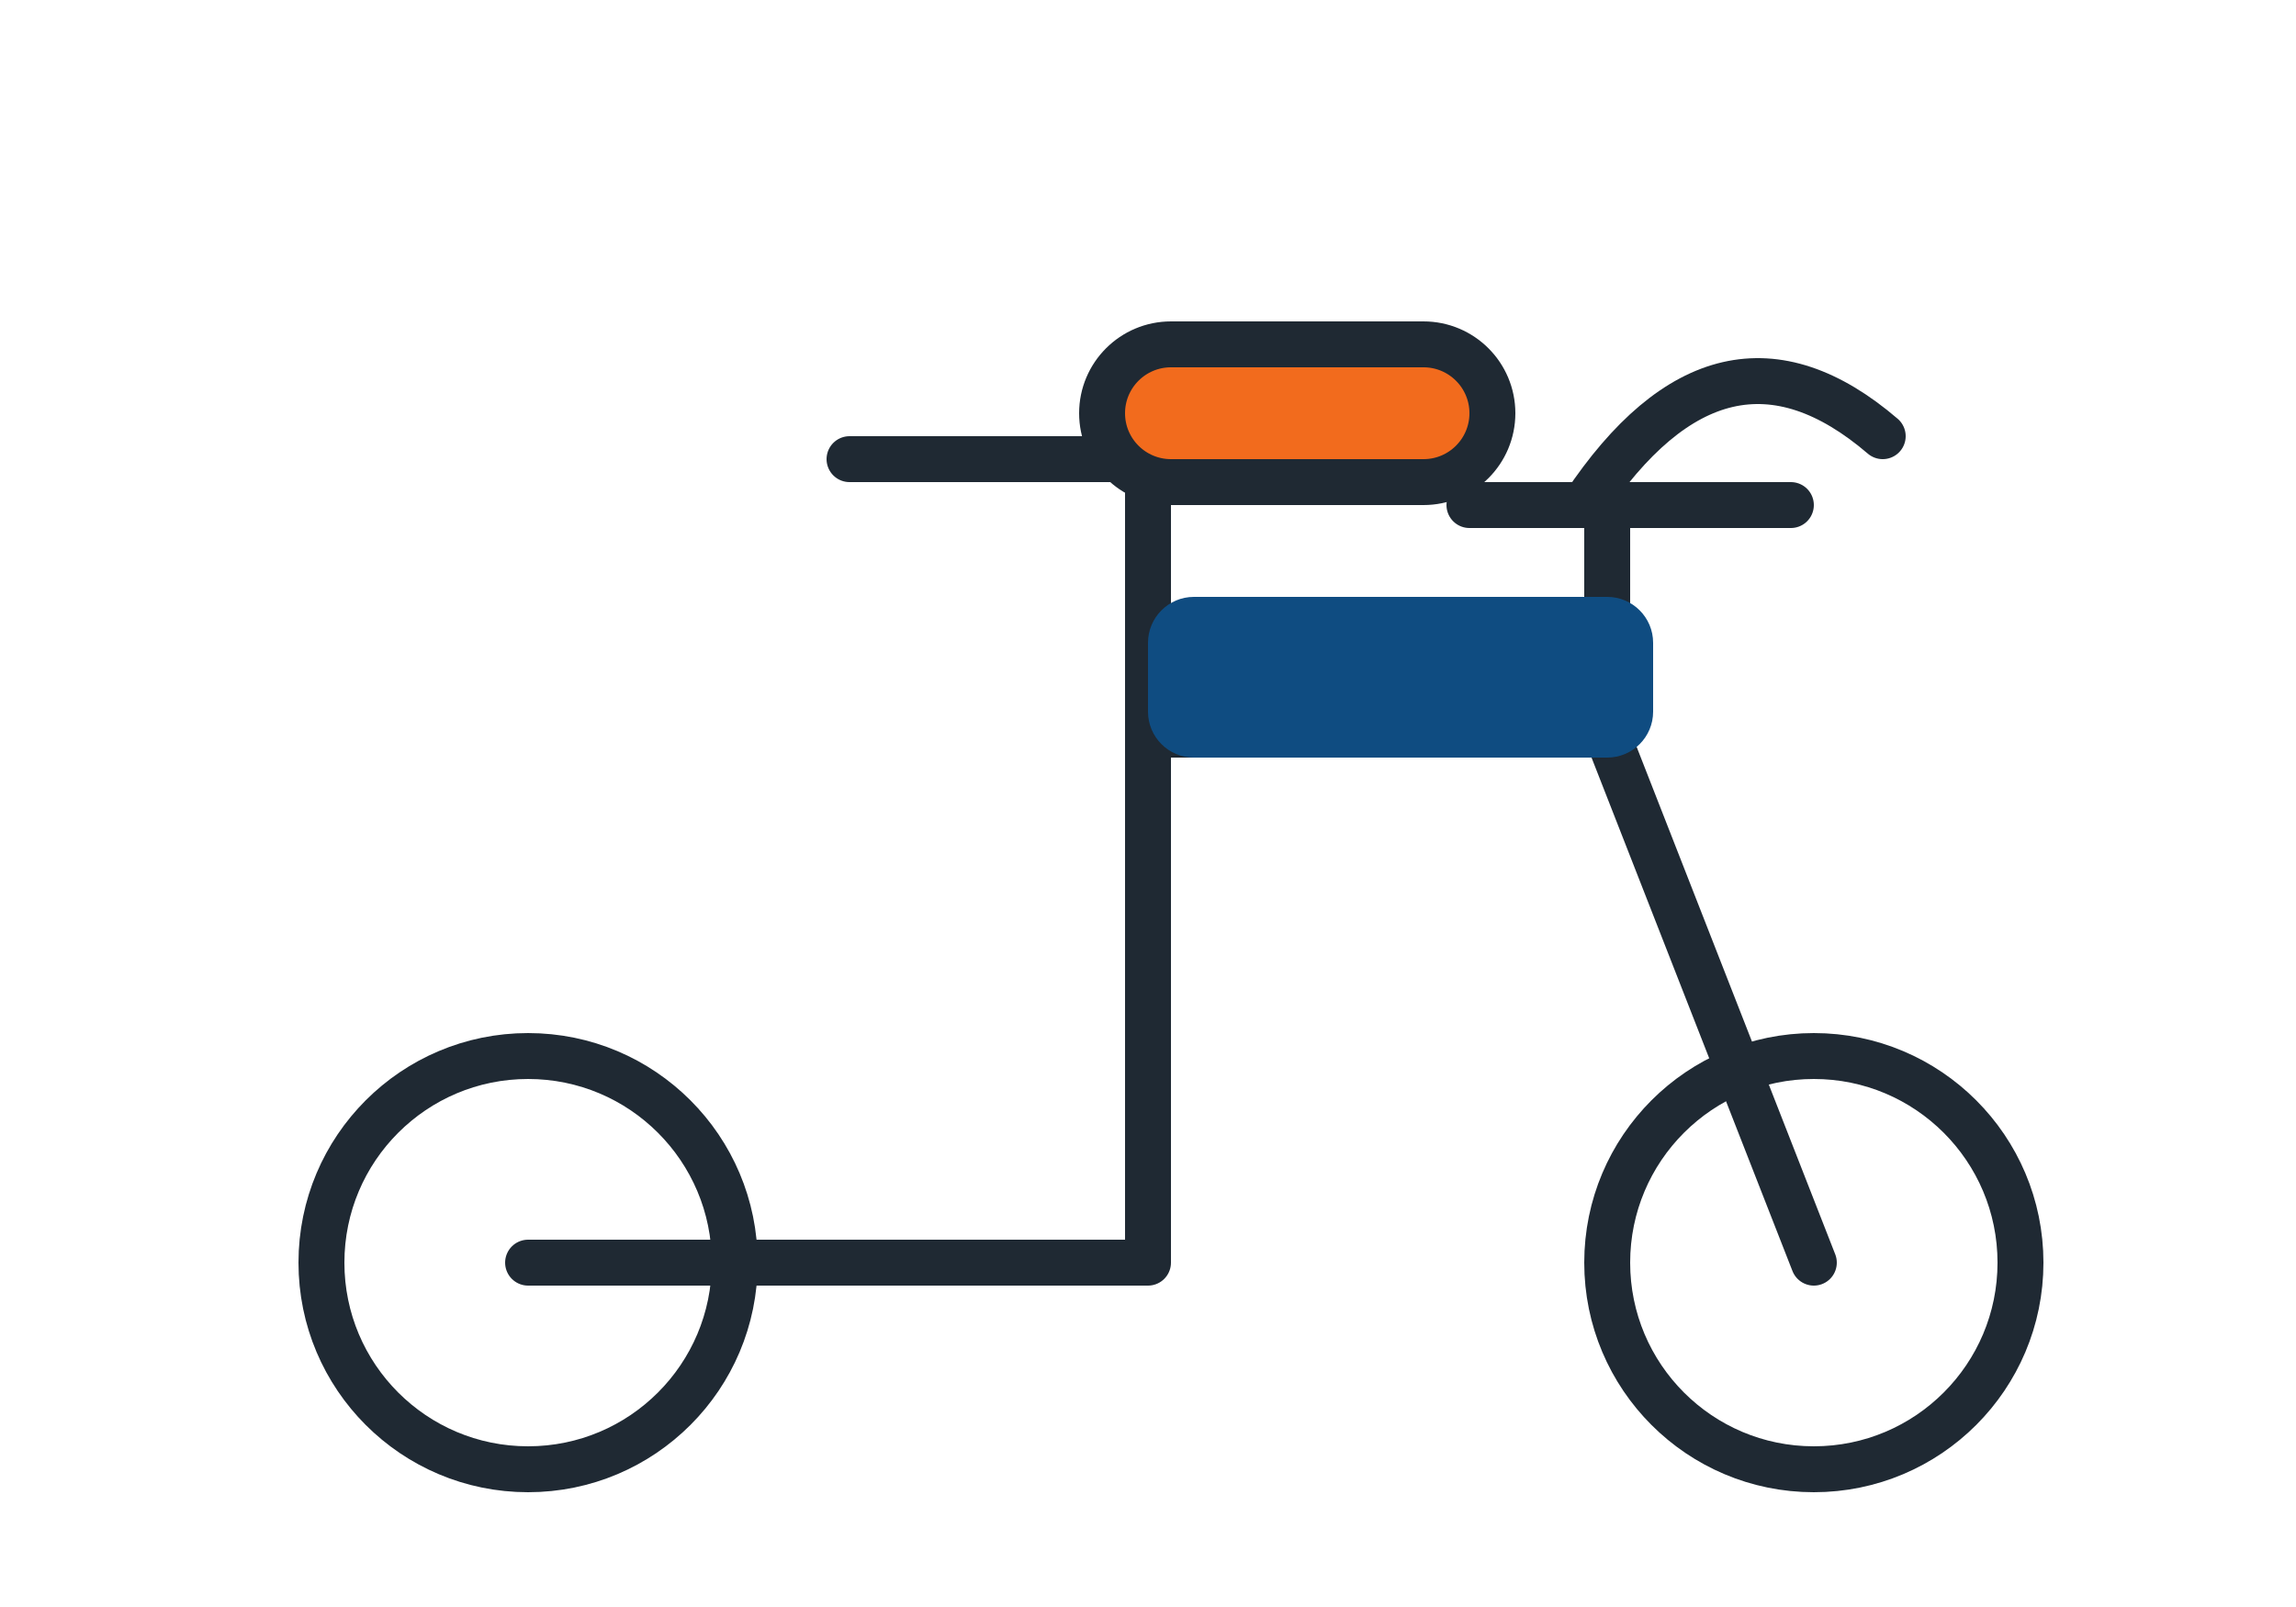
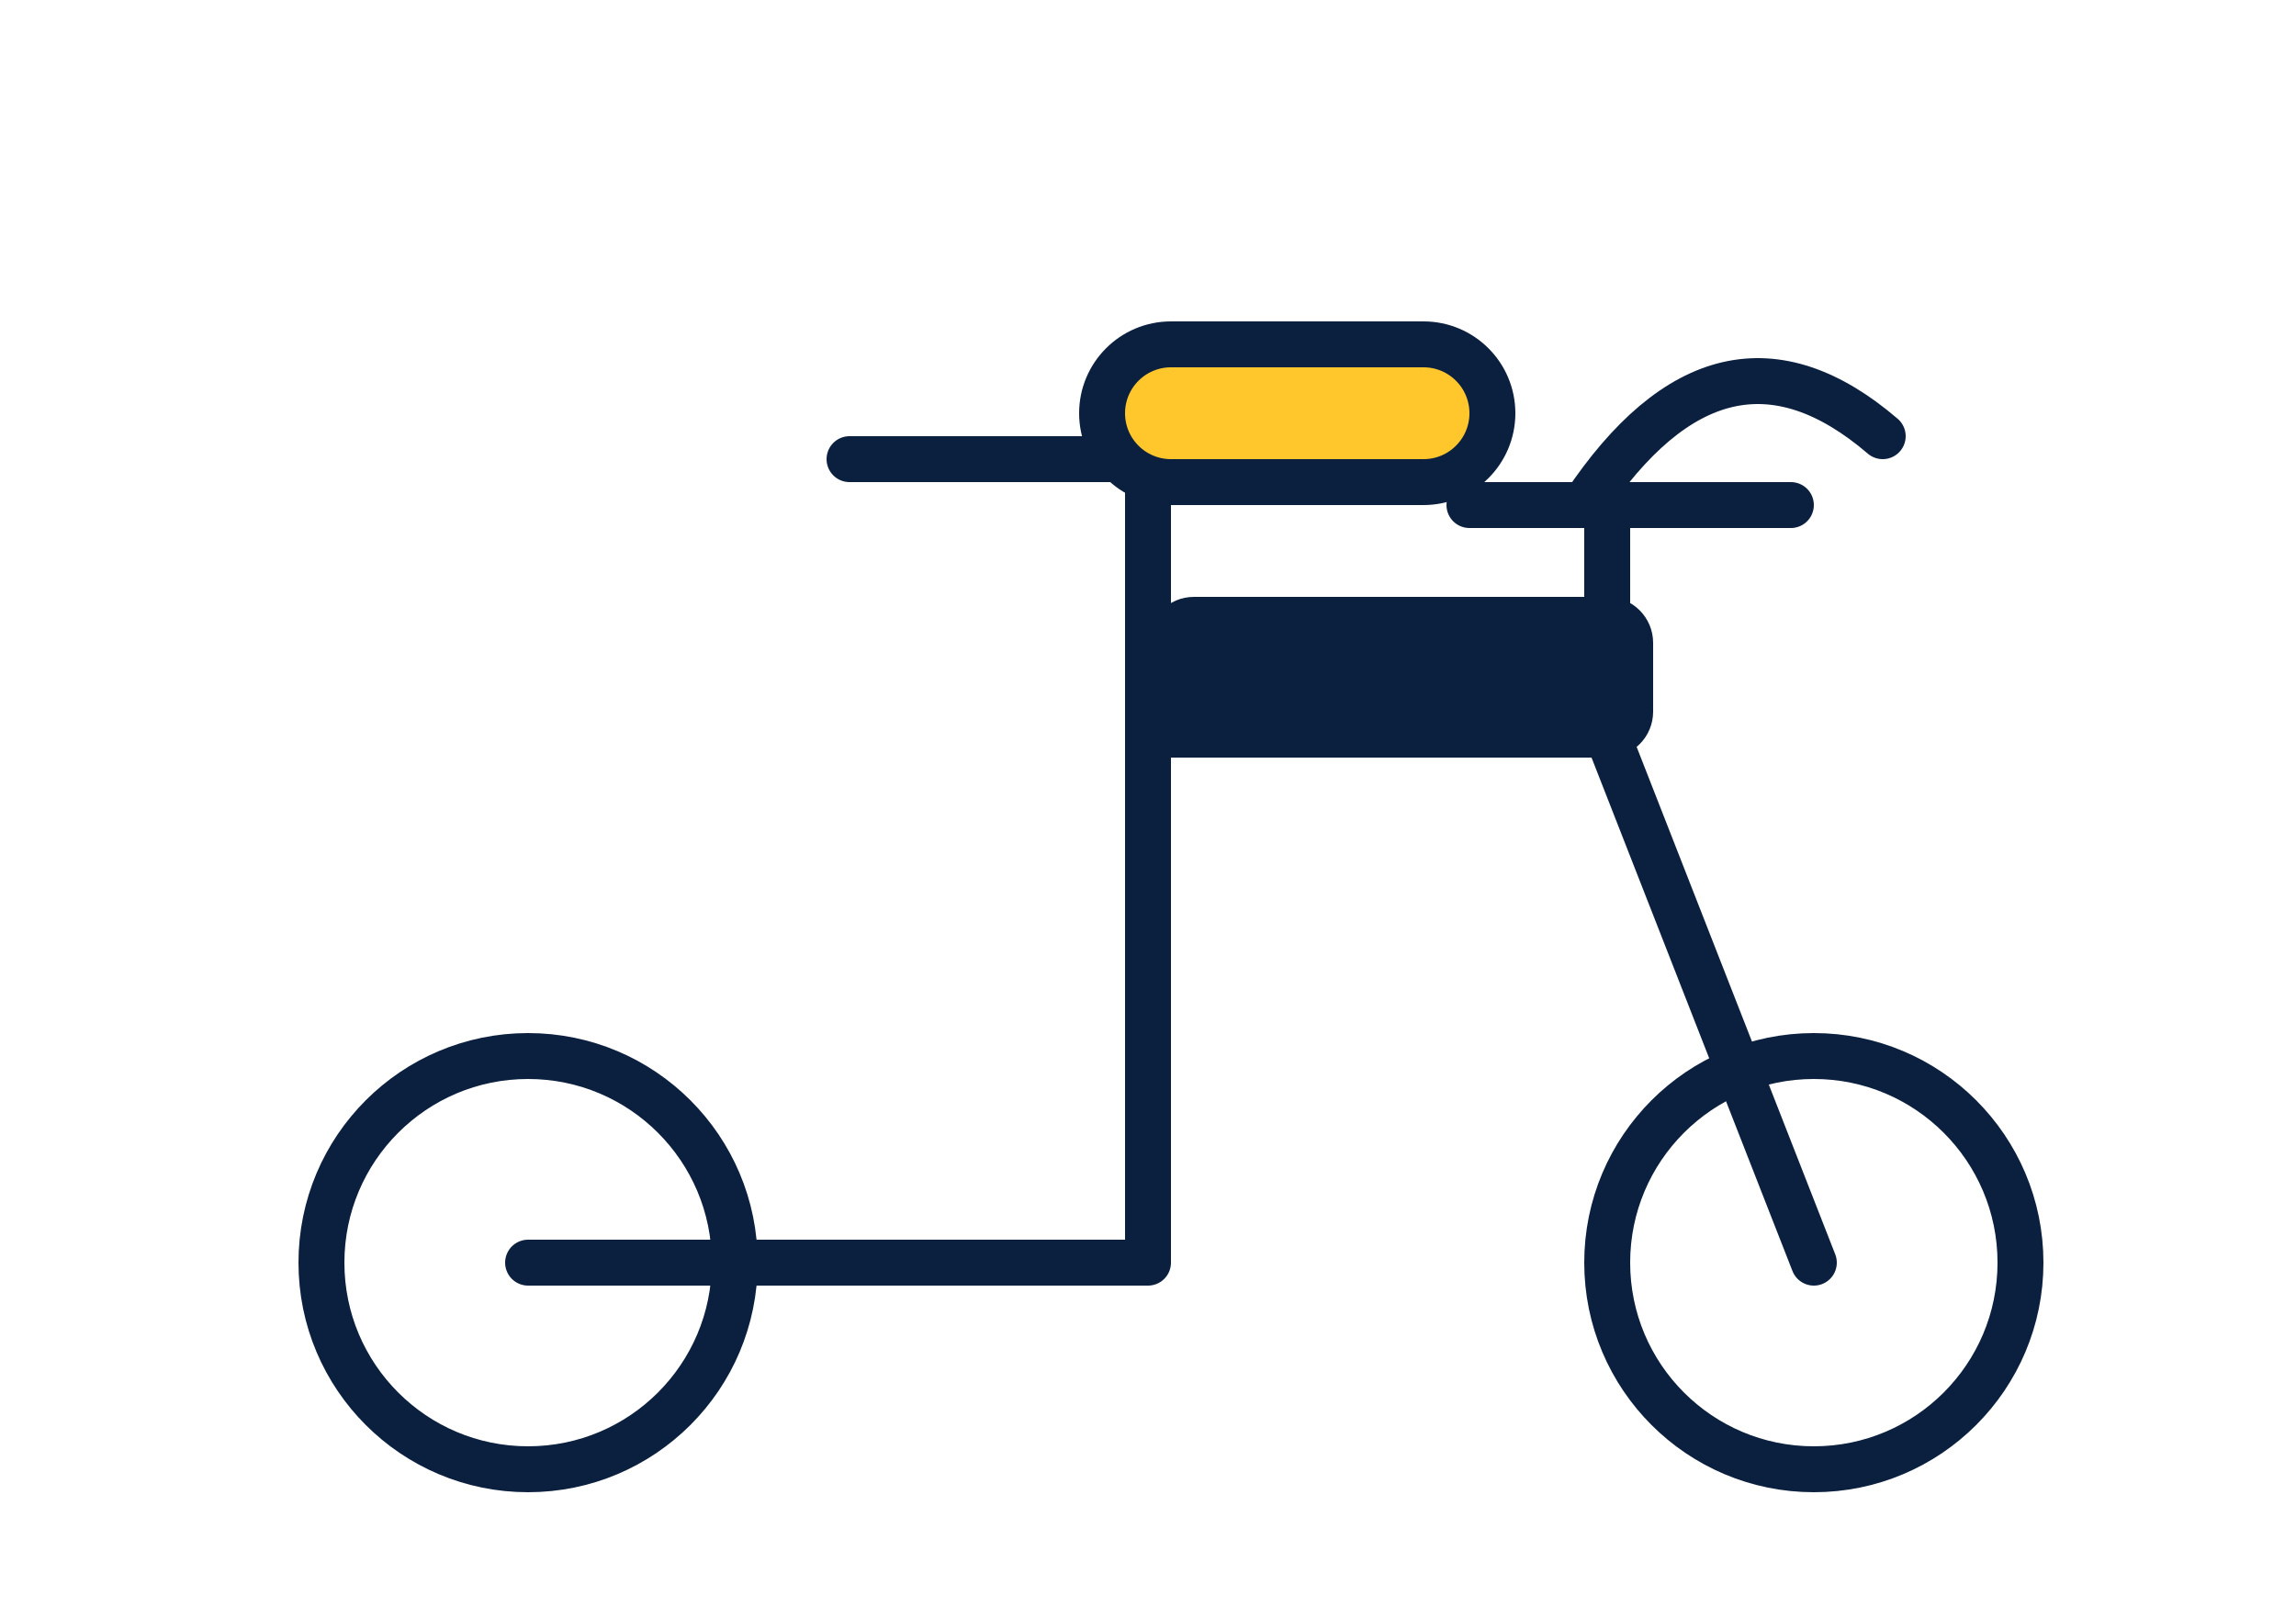
<svg xmlns="http://www.w3.org/2000/svg" viewBox="0 0 200 140" role="img" width="200" height="140">
-   <g fill="none" stroke="#1F2933" stroke-width="4" stroke-linecap="round" stroke-linejoin="round">
+   <g fill="none" stroke="#0B1F3F" stroke-width="4" stroke-linecap="round" stroke-linejoin="round">
    <circle cx="46" cy="110" r="18" />
    <circle cx="158" cy="110" r="18" />
    <path d="M46 110 H100 V64 H140 L158 110" />
-     <path d="M100 64 V40 H74" fill="none" />
-     <rect x="96" y="30" width="34" height="12" rx="6" fill="#F26B1D" stroke="#1F2933" />
+     <path d="M100 64 V40 H74" />
    <path d="M140 64 V44" />
    <path d="M128 44 H156" />
    <path d="M138 44 q12 -18 26 -6" />
  </g>
-   <rect x="100" y="52" width="44" height="14" rx="4" fill="#0F4C81" />
+   <rect x="96" y="30" width="34" height="12" rx="6" fill="#FFC72C" stroke="#0B1F3F" stroke-width="4" />
+   <rect x="100" y="52" width="44" height="14" rx="4" fill="#0B1F3F" />
</svg>
